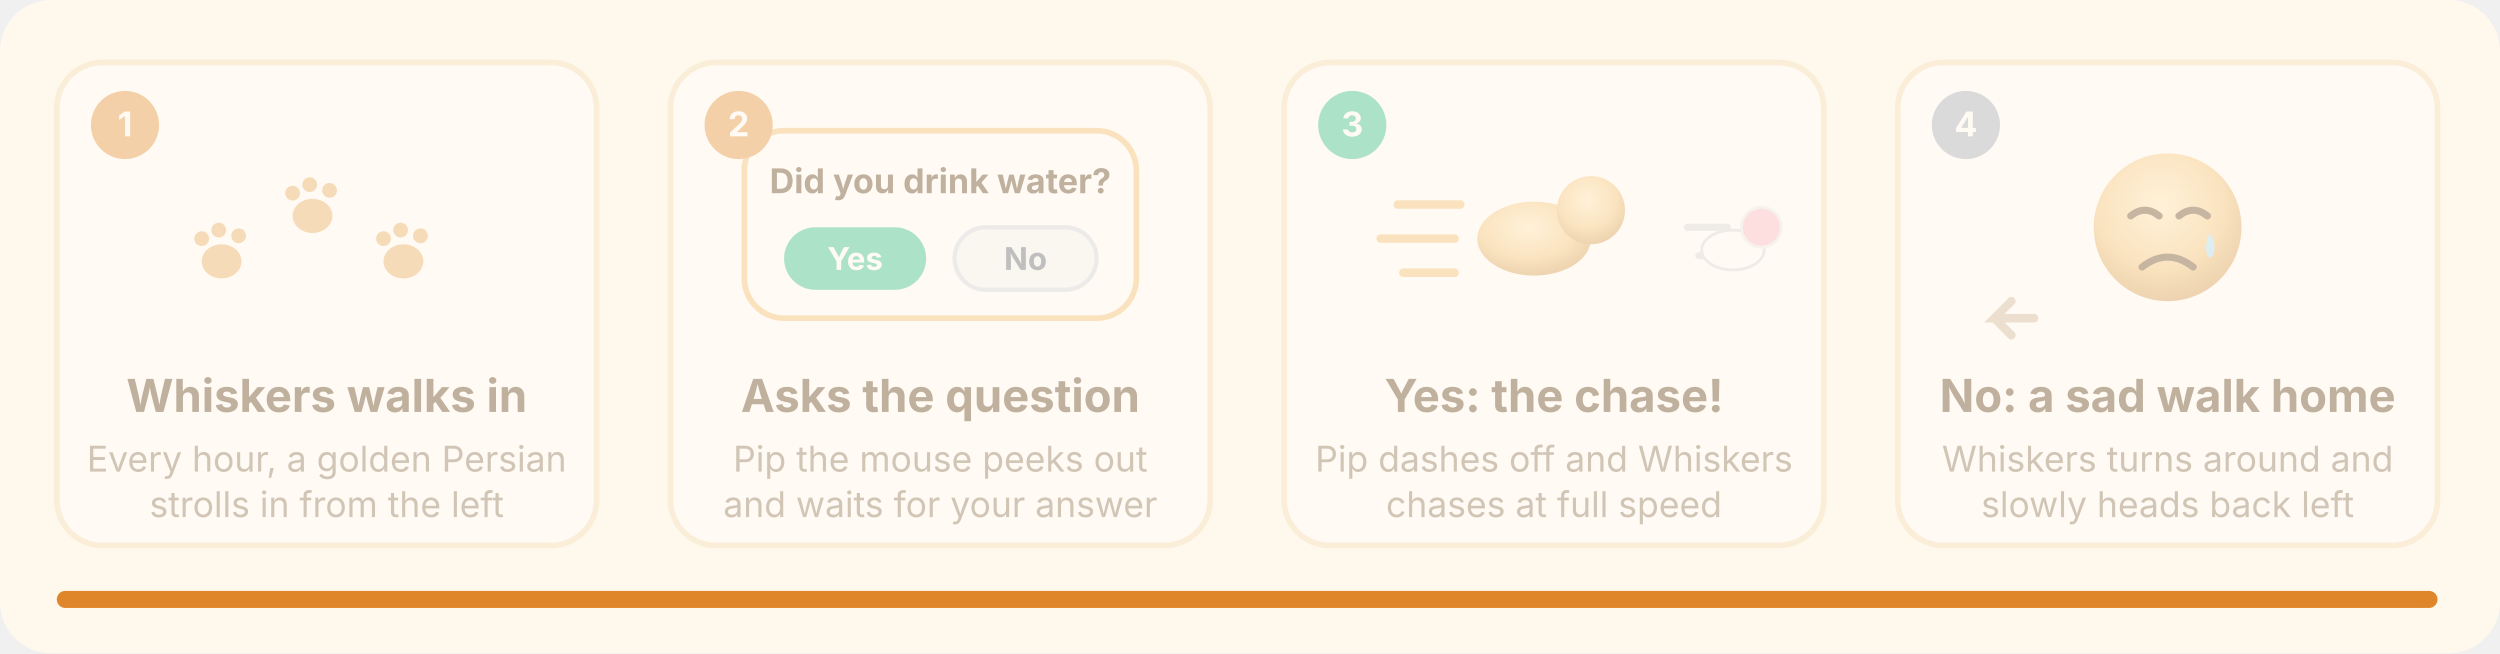
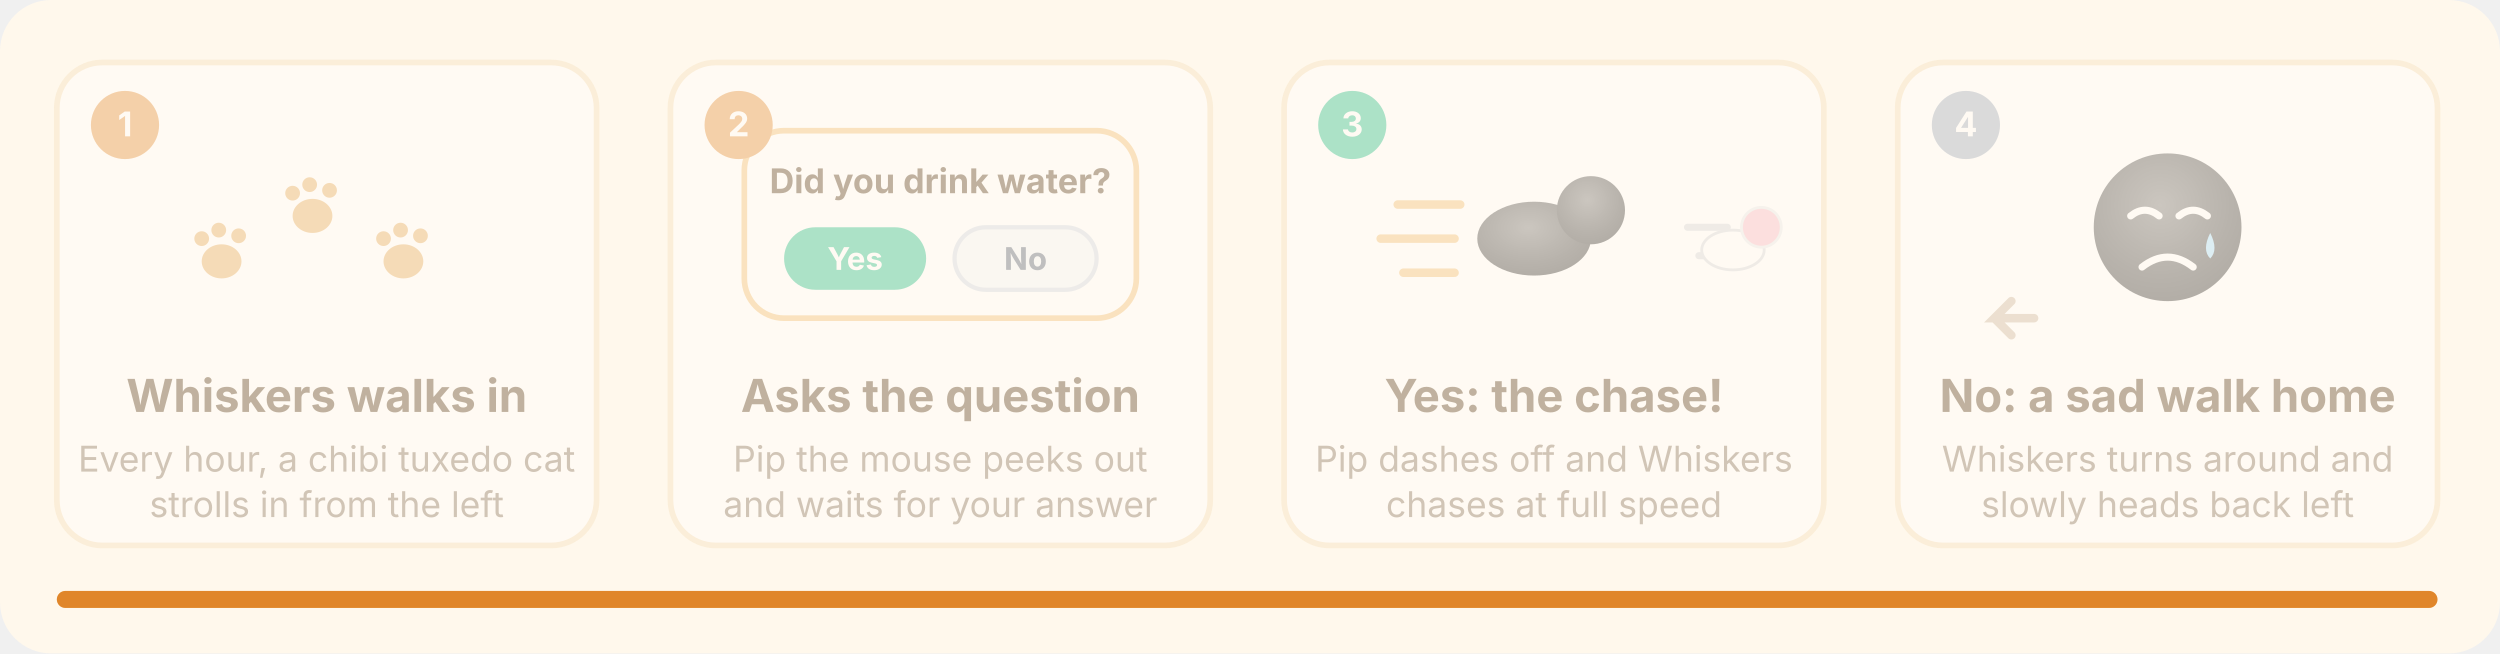
<svg xmlns="http://www.w3.org/2000/svg" width="880" height="230" viewBox="0 0 880 230" font-family="-apple-system,'Segoe UI',Inter,Arial,sans-serif">
  <style>
    .card{fill:#ffffff;stroke:#f3dcb4;stroke-width:2}
    .t{font-size:16px;font-weight:700;fill:#4a2f0e}
    .s{font-size:12.5px;fill:#7a6650}
    .n{font-size:12px;font-weight:700;fill:#ffffff}
    .step{opacity:.35;animation:lit 10s infinite}
    .s1{animation-delay:0s}.s2{animation-delay:2.5s}.s3{animation-delay:5s}.s4{animation-delay:7.5s}
    @keyframes lit{0%{opacity:.35}3%,22%{opacity:1}27%,100%{opacity:.35}}
    .bar{animation:grow 10s linear infinite;transform-origin:0 0}
    @keyframes grow{from{transform:scaleX(0)}to{transform:scaleX(1)}}
    .paws{animation:paws 2.5s steps(4) infinite}
    @keyframes paws{from{transform:translateX(-18px)}to{transform:translateX(18px)}}
    .pop{animation:pop 2.5s ease-in-out infinite;transform-origin:547px 78px}
    @keyframes pop{0%,100%{transform:scale(.94)}50%{transform:scale(1.05)}}
    .dash{animation:dash 1.2s linear infinite}
    @keyframes dash{0%{transform:translateX(-16px)}100%{transform:translateX(16px)}}
    .droop{animation:droop 2.5s ease-in-out infinite}
    @keyframes droop{0%,100%{transform:translateX(8px)}50%{transform:translateX(-8px)}}
  </style>
  <defs>
    <radialGradient id="gold" cx="45%" cy="35%" r="70%">
-       <stop offset="0%" stop-color="#ffe7b3" />
-       <stop offset="60%" stop-color="#f1bd6b" />
-       <stop offset="100%" stop-color="#c58635" />
+       <stop offset="0%" stop-color="#6a6a6a" />
+       <stop offset="60%" stop-color="#3a3a3a" />
+       <stop offset="100%" stop-color="#1f1f1f" />
    </radialGradient>
  </defs>
  <rect width="880" height="230" rx="18" fill="#fff8ec" />
  <g class="step s1">
    <rect class="card" x="20" y="22" width="190" height="170" rx="16" />
    <g class="paws" fill="#e3a653">
      <g transform="translate(78 92)">
        <ellipse rx="7" ry="6" />
        <circle cx="-7" cy="-8" r="2.6" />
        <circle cx="-1" cy="-11" r="2.6" />
        <circle cx="6" cy="-9" r="2.6" />
      </g>
      <g transform="translate(110 76)">
        <ellipse rx="7" ry="6" />
        <circle cx="-7" cy="-8" r="2.6" />
        <circle cx="-1" cy="-11" r="2.6" />
        <circle cx="6" cy="-9" r="2.6" />
      </g>
      <g transform="translate(142 92)">
        <ellipse rx="7" ry="6" />
        <circle cx="-7" cy="-8" r="2.6" />
        <circle cx="-1" cy="-11" r="2.6" />
        <circle cx="6" cy="-9" r="2.6" />
      </g>
    </g>
    <circle cx="44" cy="44" r="12" fill="#e0862a" />
    <text class="n" x="44" y="48" text-anchor="middle">1</text>
    <text class="t" x="115" y="145" text-anchor="middle">Whiskers walks in</text>
-     <text class="s" x="115" y="166" text-anchor="middle">Every hour, a golden Persian</text>
+     <text class="s" x="115" y="166" text-anchor="middle">Every hour, a chibi tuxedo cat</text>
    <text class="s" x="115" y="182" text-anchor="middle">strolls in from the left</text>
  </g>
  <g class="step s2">
    <rect class="card" x="236" y="22" width="190" height="170" rx="16" />
    <rect x="262" y="46" width="138" height="66" rx="14" fill="#ffffff" stroke="#f0bb69" stroke-width="2" />
    <text x="331" y="68" text-anchor="middle" font-size="12" font-weight="700" fill="#4a2f0e">Did you drink water?</text>
    <rect x="276" y="80" width="50" height="22" rx="11" fill="#10b981" />
    <text x="301" y="95" text-anchor="middle" font-size="11" font-weight="700" fill="#fff">Yes</text>
    <rect x="336" y="80" width="50" height="22" rx="11" fill="#f1f5f9" stroke="#cbd5e1" stroke-width="1.5" />
    <text x="361" y="95" text-anchor="middle" font-size="11" font-weight="700" fill="#475569">No</text>
    <circle cx="260" cy="44" r="12" fill="#e0862a" />
    <text class="n" x="260" y="48" text-anchor="middle">2</text>
    <text class="t" x="331" y="145" text-anchor="middle">Asks the question</text>
    <text class="s" x="331" y="166" text-anchor="middle">Pip the mouse peeks out</text>
    <text class="s" x="331" y="182" text-anchor="middle">and waits for your answer</text>
  </g>
  <g class="step s3">
    <rect class="card" x="452" y="22" width="190" height="170" rx="16" />
    <g class="dash">
      <path d="M492 72 h22 M486 84 h26 M494 96 h18" stroke="#f0bb69" stroke-width="3" stroke-linecap="round" />
      <ellipse cx="540" cy="84" rx="20" ry="13" fill="url(#gold)" />
      <circle cx="560" cy="74" r="12" fill="url(#gold)" />
      <path d="M594 80 h14 M598 90 h10" stroke="#d1d5db" stroke-width="2.5" stroke-linecap="round" />
      <ellipse cx="610" cy="88" rx="11" ry="7" fill="#ffffff" stroke="#d1d5db" />
      <circle cx="620" cy="80" r="7" fill="#f6b3c2" stroke="#e5e7eb" />
    </g>
    <circle cx="476" cy="44" r="12" fill="#10b981" />
    <text class="n" x="476" y="48" text-anchor="middle">3</text>
    <text class="t" x="547" y="145" text-anchor="middle">Yes: the chase!</text>
    <text class="s" x="547" y="166" text-anchor="middle">Pip dashes off and Whiskers</text>
    <text class="s" x="547" y="182" text-anchor="middle">chases at full speed</text>
  </g>
  <g class="step s4">
    <rect class="card" x="668" y="22" width="190" height="170" rx="16" />
    <g class="droop">
      <circle cx="763" cy="80" r="26" fill="url(#gold)" />
-       <path d="M750 76 q5 -4 10 0 M767 76 q5 -4 10 0" stroke="#5a3a14" stroke-width="2.5" fill="none" stroke-linecap="round" />
-       <path d="M754 94 q9 -7 18 0" stroke="#5a3a14" stroke-width="2.5" fill="none" stroke-linecap="round" />
+       <path d="M750 76 q5 -4 10 0 M767 76 q5 -4 10 0" stroke="#ffffff" stroke-width="2.5" fill="none" stroke-linecap="round" />
+       <path d="M754 94 q9 -7 18 0" stroke="#ffffff" stroke-width="2.5" fill="none" stroke-linecap="round" />
      <path d="M778 82 q3 6 0 9 q-3 -3 0 -9 Z" fill="#9ddcff" />
      <path d="M716 112 h-14 l6 -6 M702 112 l6 6" stroke="#c9b39a" stroke-width="3" fill="none" stroke-linecap="round" />
    </g>
    <circle cx="692" cy="44" r="12" fill="#94a3b8" />
    <text class="n" x="692" y="48" text-anchor="middle">4</text>
    <text class="t" x="763" y="145" text-anchor="middle">No: a sad walk home</text>
    <text class="s" x="763" y="166" text-anchor="middle">Whiskers turns around and</text>
    <text class="s" x="763" y="182" text-anchor="middle">slowly heads back left</text>
  </g>
  <rect x="20" y="208" width="838" height="6" rx="3" fill="#fbe7c6" />
  <rect class="bar" x="20" y="208" width="838" height="6" rx="3" fill="#e0862a" />
</svg>
